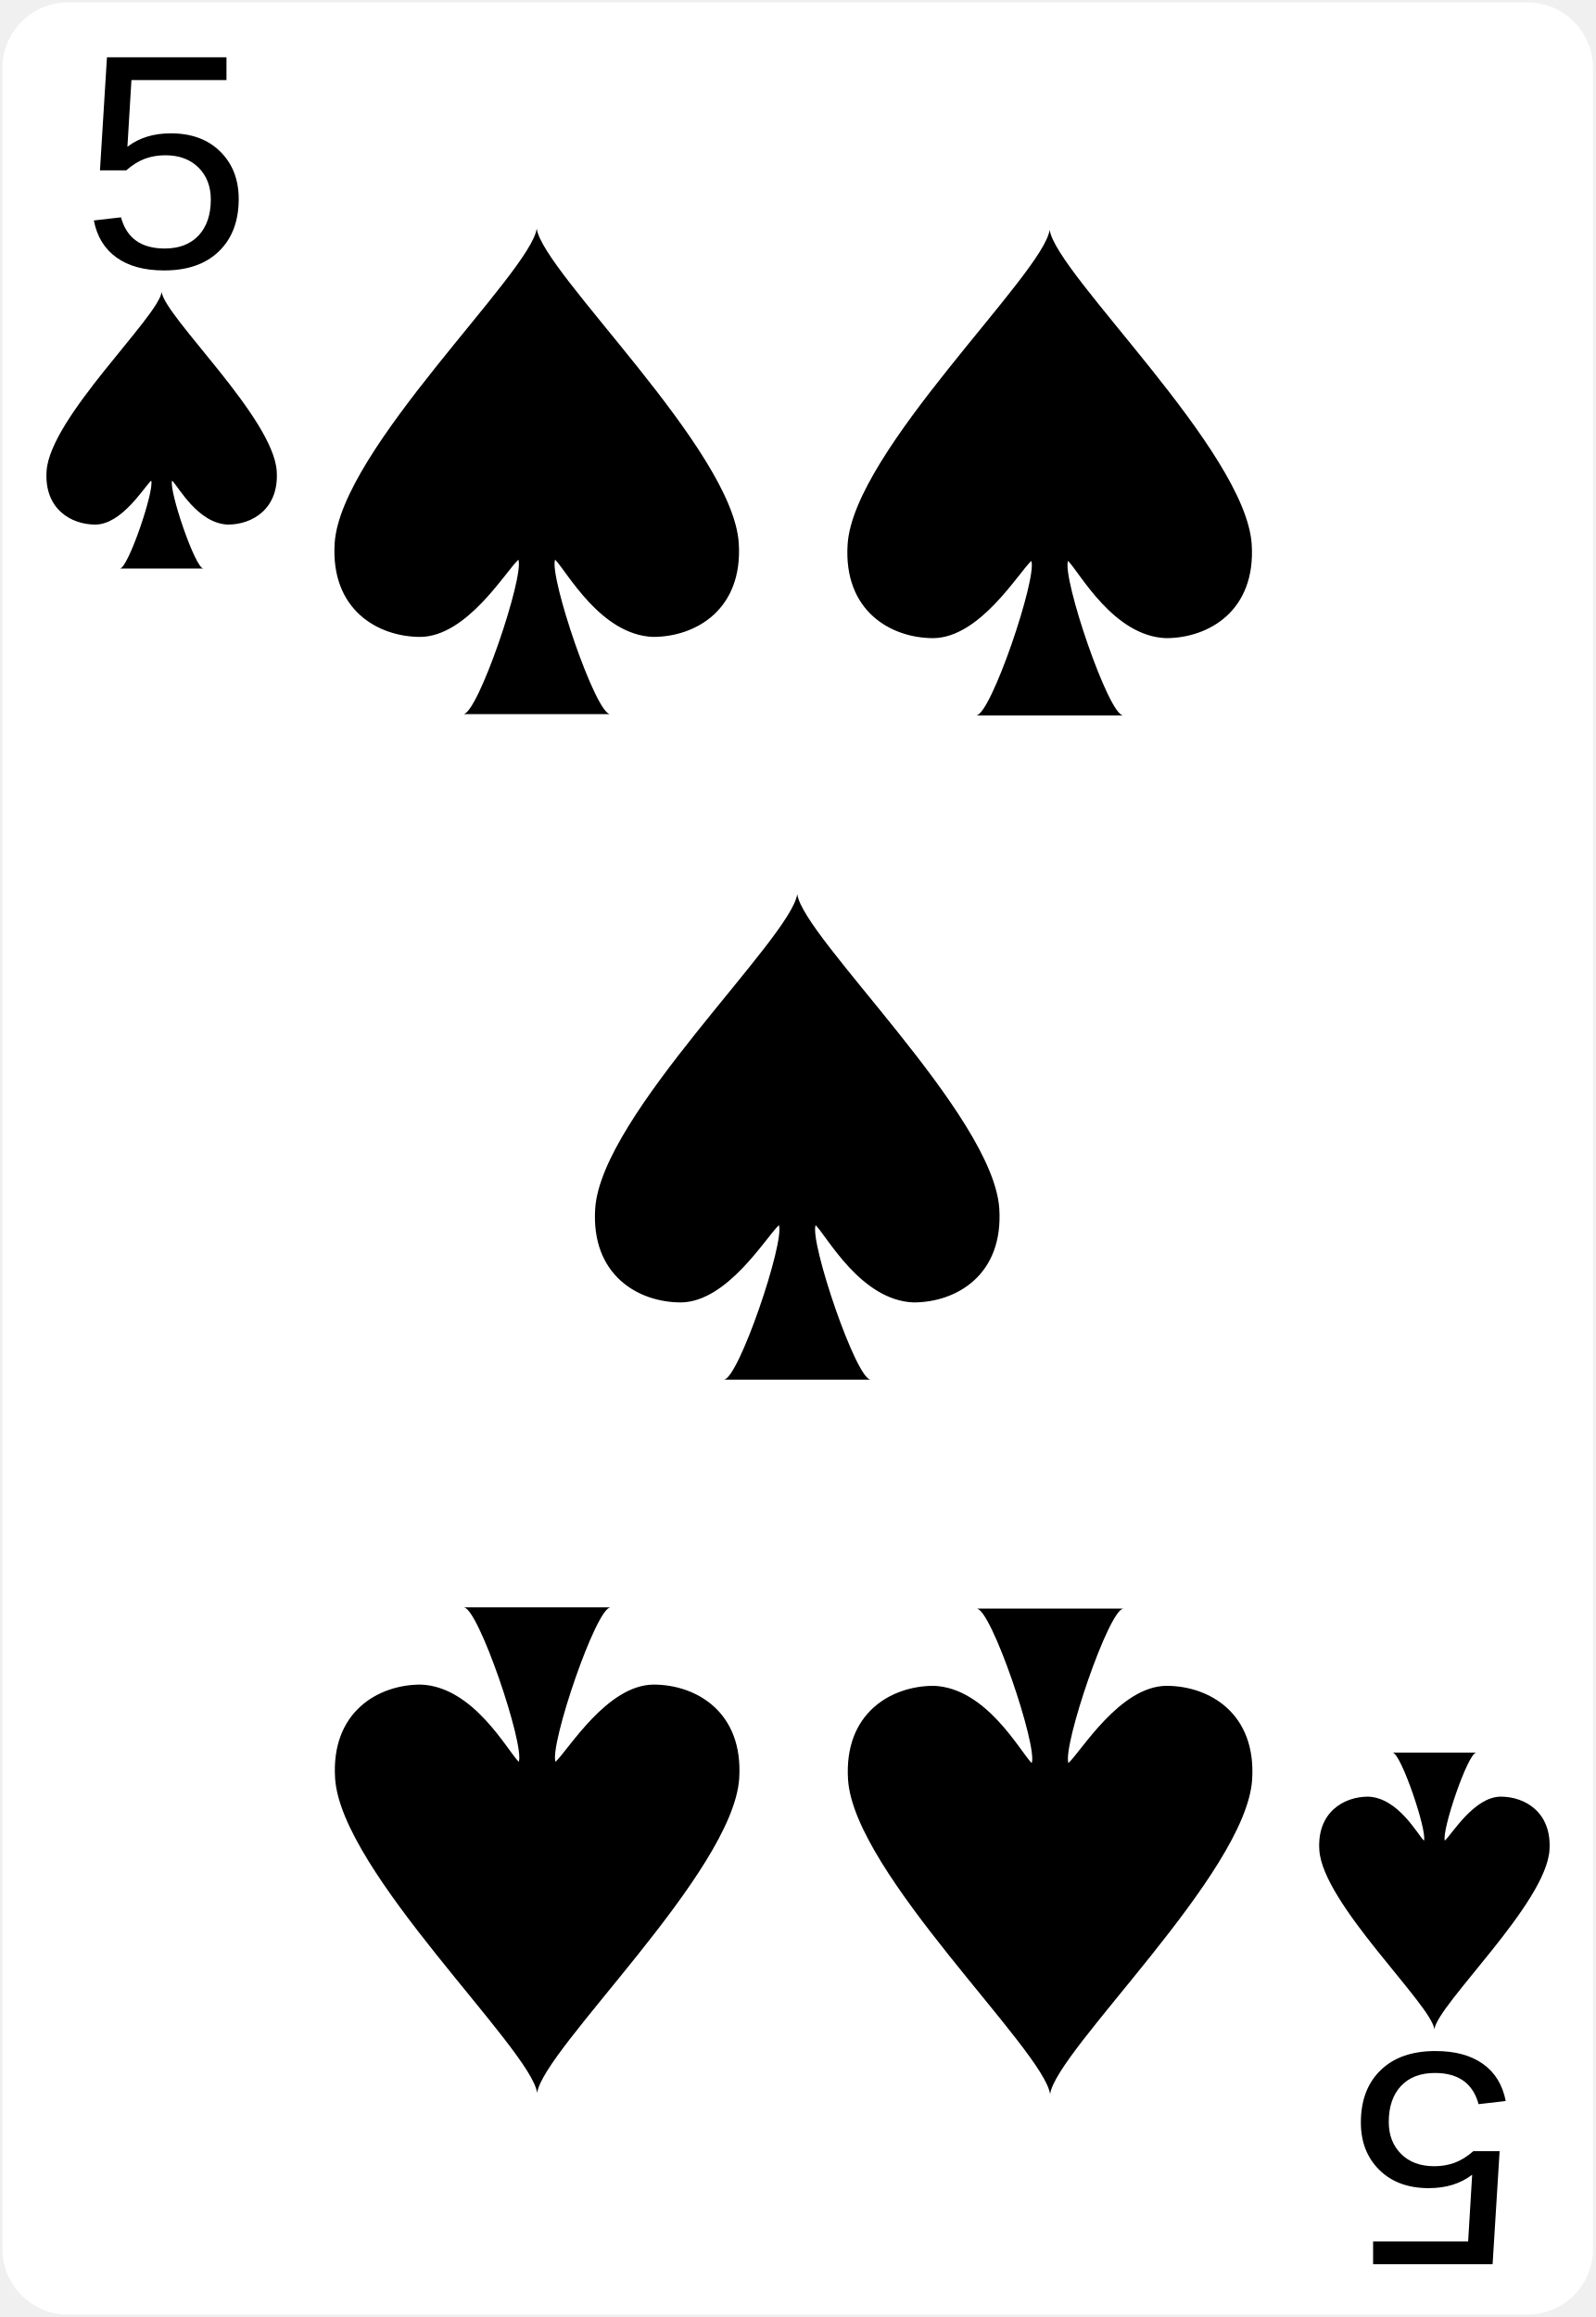
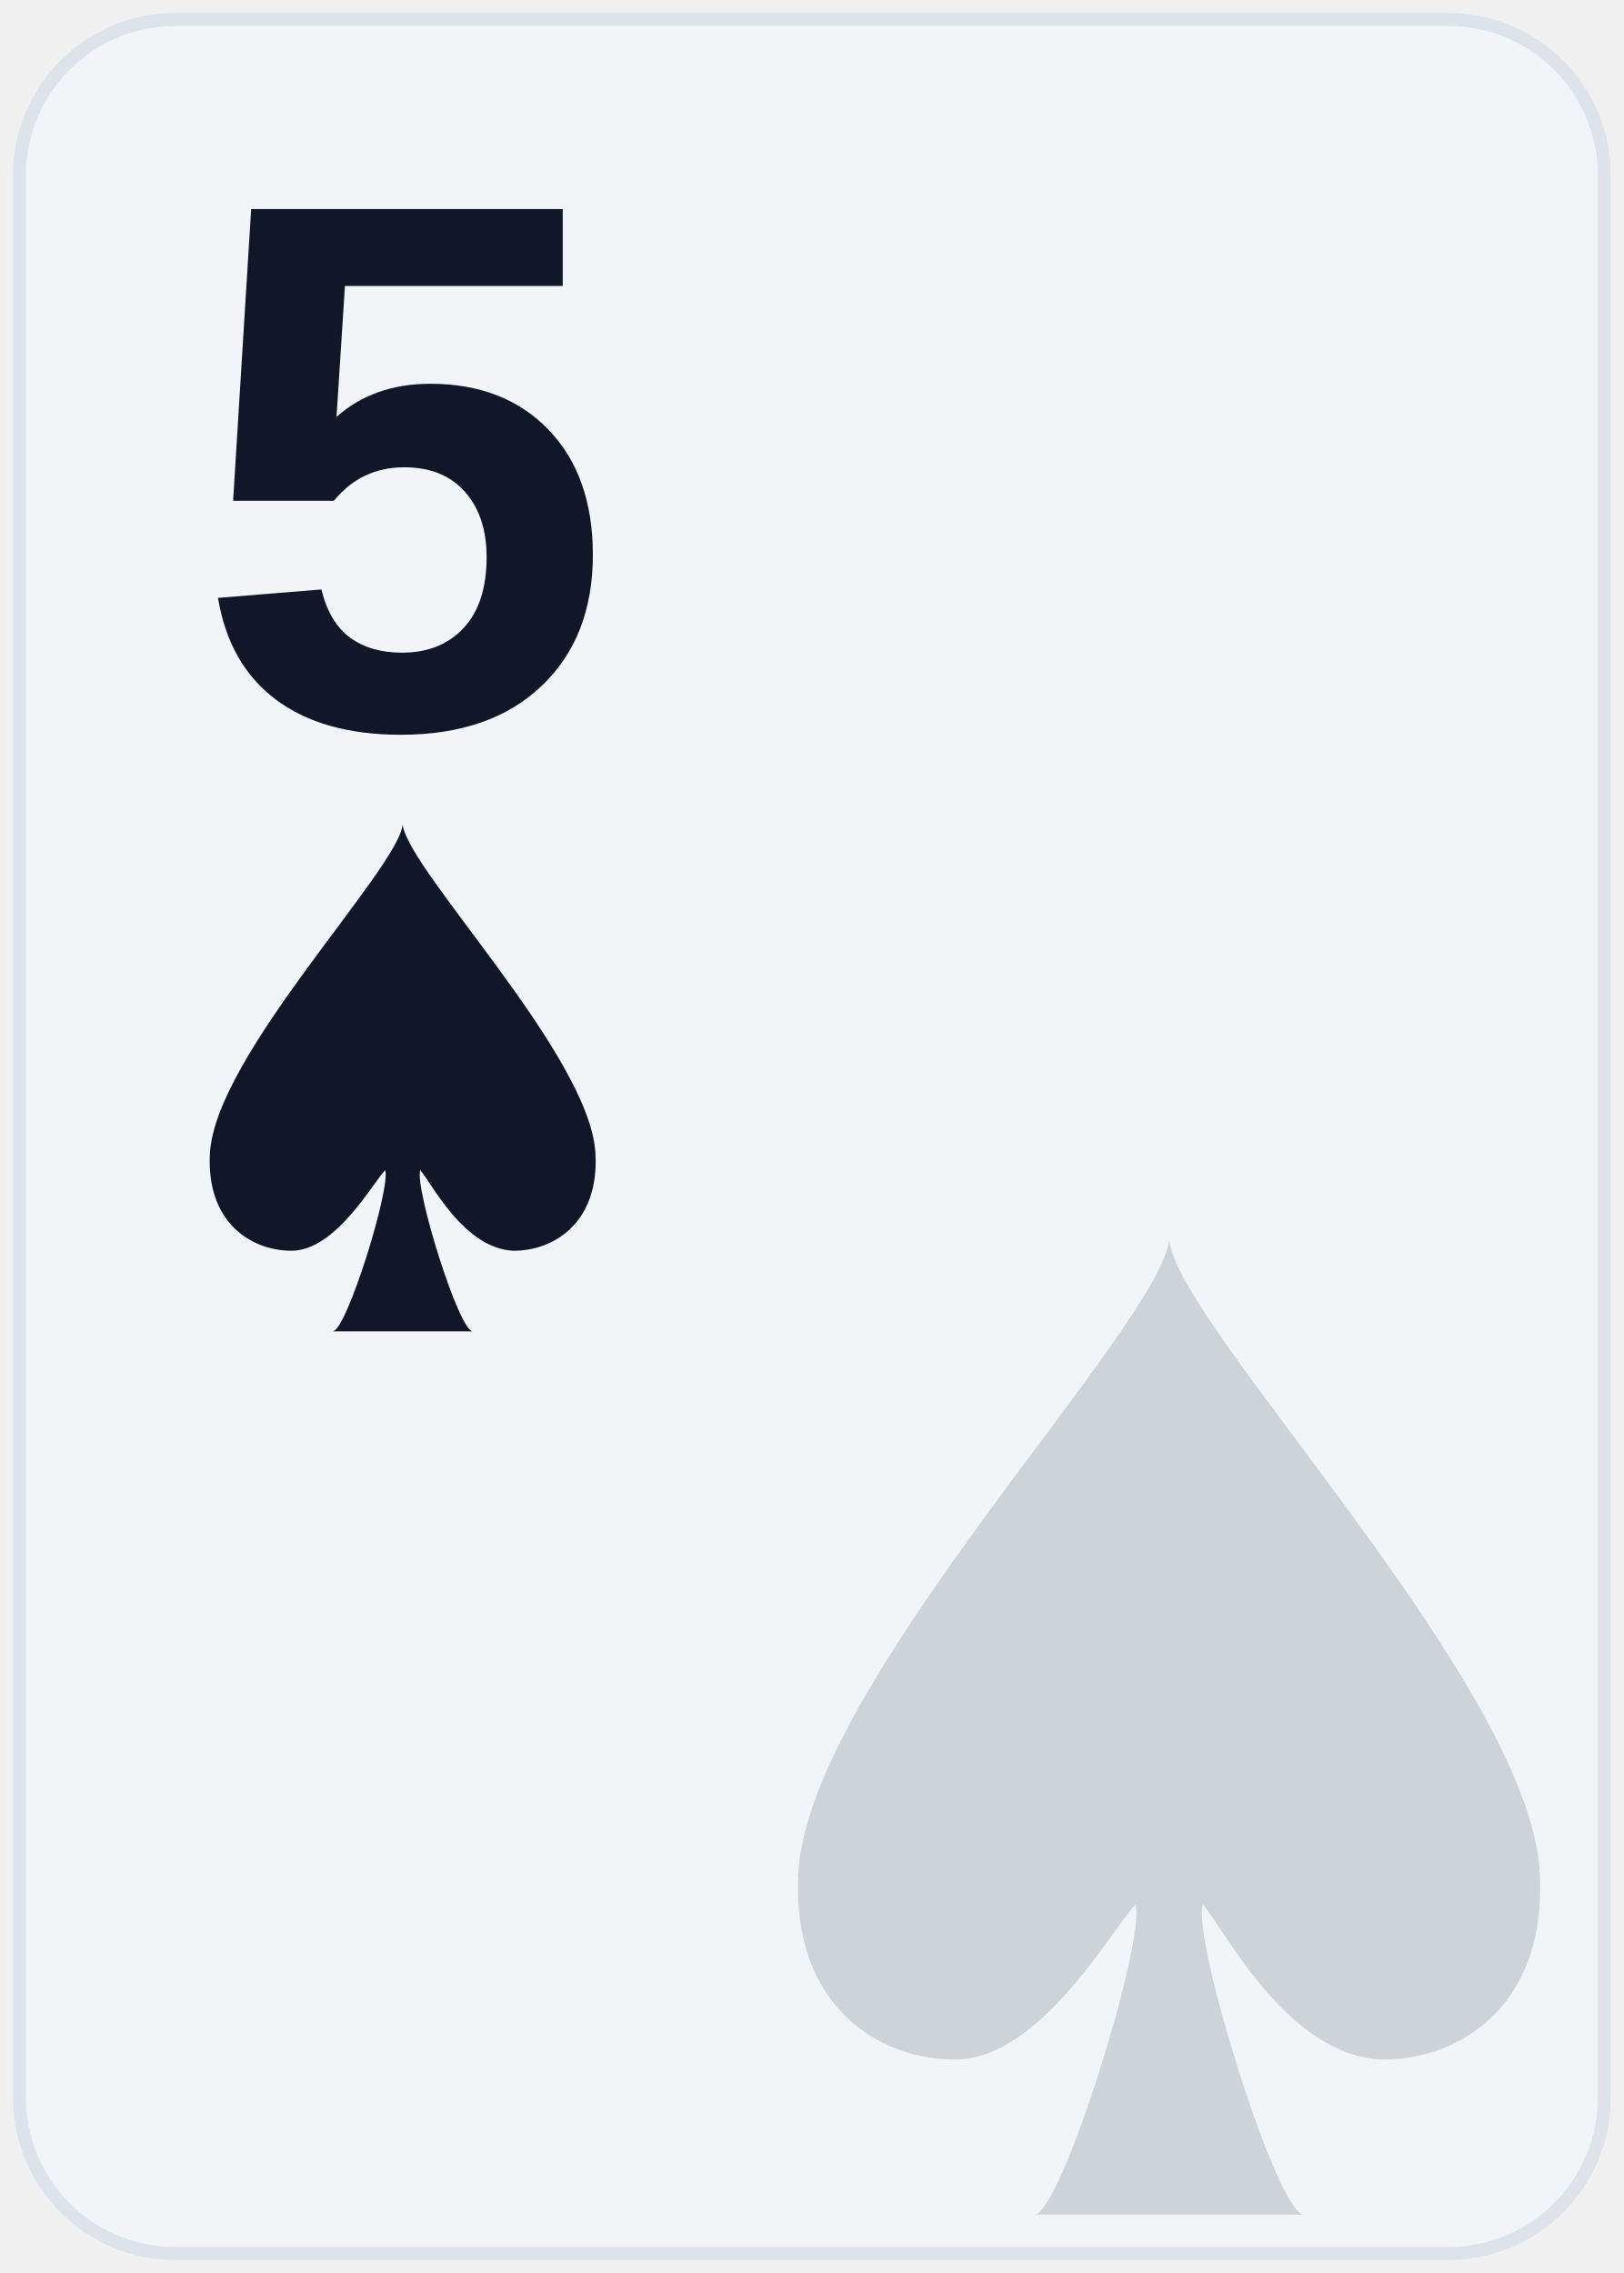
- <svg xmlns="http://www.w3.org/2000/svg" width="167.087pt" height="242.667pt" viewBox="0 0 167.087 242.667" xml:space="preserve" id="svg2" version="1.1">
-   <defs id="defs41" />
-   <g id="Layer_x0020_1" style="fill-rule:nonzero;clip-rule:nonzero;stroke:#000000;stroke-miterlimit:4;">
-     <path style="fill:#FFFFFF;stroke-width:0;" d="M166.837,235.548c0,3.777-3.087,6.869-6.871,6.869H7.111c-3.775,0-6.861-3.092-6.861-6.869V7.12C0.25,3.343,3.336,0.25,7.111,0.25h152.855    c3.784,0,6.871,3.093,6.871,6.87v228.428z" id="path5" />
-     <g style="stroke:none;" id="g7">
-       <g id="g9">
- 				
- 			</g>
-     </g>
-     <g id="g15">
- 			
- 		</g>
-     <g id="g19">
- 			
- 		</g>
-     <g style="stroke:none;" id="g23">
-       <g id="g25">
- 				
- 			</g>
-     </g>
-     <g style="stroke:none;" id="g31">
-       <g id="g33">
- 				
- 			</g>
-     </g>
+ <svg xmlns="http://www.w3.org/2000/svg" width="250" height="350" viewBox="0 0 250 350">
+   <defs>
+     <clipPath id="cc_5S">
+       <rect x="3" y="3" width="244" height="344" rx="24" ry="24" />
+     </clipPath>
+   </defs>
+   <rect x="3" y="3" width="244" height="344" rx="24" ry="24" fill="#f2f5f8" stroke="#dde3ea" stroke-width="2" />
+   <g clip-path="url(#cc_5S)">
+     <path d="M 7.989,3.103 C 7.747,-0.954 0.242,-8.59 0,-10.5 c -0.242,1.909 -7.747,9.545 -7.989,13.603 -0.169,2.868 1.695,4.057 3.39,4.057 1.835,-0.022 3.351,-2.801 3.873,-3.341 0.242,0.716 -1.603,6.682 -2.179,6.682 l 5.811,0 C 2.33,10.501 0.485,4.535 0.727,3.819 1.184,4.315 2.524,7.077 4.601,7.16 6.295,7.159 8.158,5.971 7.989,3.103 z" fill="#0f1729" opacity="0.16" transform="translate(180,266) scale(7.1429) translate(0,0)" />
  </g>
-   <text xml:space="preserve" style="font-size:32px;font-style:normal;font-weight:normal;line-height:125%;letter-spacing:0px;word-spacing:0px;fill:#000000;fill-opacity:1;stroke:none;font-family:Bitstream Vera Sans" x="8.547" y="28.013" id="text3788">
-     <tspan id="tspan3790" x="8.547" y="28.013" style="font-style:normal;font-variant:normal;font-weight:normal;font-stretch:normal;font-family:Arial;-inkscape-font-specification:Arial">5</tspan>
-   </text>
-   <g transform="matrix(1.508595,0,0,1.379325,16.9291,45.0659)" id="layer1-7">
-     <path id="sl" d="M 7.989,3.103 C 7.747,-0.954 0.242,-8.59 0,-10.5 c -0.242,1.909 -7.747,9.545 -7.989,13.603 -0.169,2.868 1.695,4.057 3.39,4.057 1.835,-0.022 3.351,-2.801 3.873,-3.341 0.242,0.716 -1.603,6.682 -2.179,6.682 l 5.811,0 C 2.33,10.501 0.485,4.535 0.727,3.819 1.184,4.315 2.524,7.077 4.601,7.16 6.295,7.159 8.158,5.971 7.989,3.103 z" style="fill:#000000" />
-   </g>
-   <g transform="matrix(2.648679,0,0,2.421718,56.21089,49.36599)" id="layer1-7-88">
-     <path id="sl-4" d="M 7.989,3.103 C 7.747,-0.954 0.242,-8.59 0,-10.5 c -0.242,1.909 -7.747,9.545 -7.989,13.603 -0.169,2.868 1.695,4.057 3.39,4.057 1.835,-0.022 3.351,-2.801 3.873,-3.341 0.242,0.716 -1.603,6.682 -2.179,6.682 l 5.811,0 C 2.33,10.501 0.485,4.535 0.727,3.819 1.184,4.315 2.524,7.077 4.601,7.16 6.295,7.159 8.158,5.971 7.989,3.103 z" style="fill:#000000" />
-   </g>
-   <text xml:space="preserve" style="font-size:32px;font-style:normal;font-weight:normal;line-height:125%;letter-spacing:0px;word-spacing:0px;fill:#000000;fill-opacity:1;stroke:none;font-family:Bitstream Vera Sans" x="-158.978" y="-215.124" id="text3788-7" transform="scale(-1,-1)">
-     <tspan id="tspan3790-6" x="-158.978" y="-215.124" style="font-style:normal;font-variant:normal;font-weight:normal;font-stretch:normal;font-family:Arial;-inkscape-font-specification:Arial">5</tspan>
-   </text>
-   <g transform="matrix(-1.508595,0,0,-1.379325,150.2251,198.0441)" id="layer1-7-3">
-     <path id="sl-1" d="M 7.989,3.103 C 7.747,-0.954 0.242,-8.59 0,-10.5 c -0.242,1.909 -7.747,9.545 -7.989,13.603 -0.169,2.868 1.695,4.057 3.39,4.057 1.835,-0.022 3.351,-2.801 3.873,-3.341 0.242,0.716 -1.603,6.682 -2.179,6.682 l 5.811,0 C 2.33,10.501 0.485,4.535 0.727,3.819 1.184,4.315 2.524,7.077 4.601,7.16 6.295,7.159 8.158,5.971 7.989,3.103 z" style="fill:#000000" />
-   </g>
-   <g transform="matrix(-2.648679,0,0,-2.421718,56.25613,193.7713)" id="layer1-7-88-7">
-     <path id="sl-4-5" d="M 7.989,3.103 C 7.747,-0.954 0.242,-8.59 0,-10.5 c -0.242,1.909 -7.747,9.545 -7.989,13.603 -0.169,2.868 1.695,4.057 3.39,4.057 1.835,-0.022 3.351,-2.801 3.873,-3.341 0.242,0.716 -1.603,6.682 -2.179,6.682 l 5.811,0 C 2.33,10.501 0.485,4.535 0.727,3.819 1.184,4.315 2.524,7.077 4.601,7.16 6.295,7.159 8.158,5.971 7.989,3.103 z" style="fill:#000000" />
-   </g>
-   <g transform="matrix(2.648679,0,0,2.421718,83.4947,119.0673)" id="layer1-7-88-6">
-     <path id="sl-4-8" d="M 7.989,3.103 C 7.747,-0.954 0.242,-8.59 0,-10.5 c -0.242,1.909 -7.747,9.545 -7.989,13.603 -0.169,2.868 1.695,4.057 3.39,4.057 1.835,-0.022 3.351,-2.801 3.873,-3.341 0.242,0.716 -1.603,6.682 -2.179,6.682 l 5.811,0 C 2.33,10.501 0.485,4.535 0.727,3.819 1.184,4.315 2.524,7.077 4.601,7.16 6.295,7.159 8.158,5.971 7.989,3.103 z" style="fill:#000000" />
-   </g>
-   <g transform="matrix(2.648679,0,0,2.421718,109.9309,49.49562)" id="layer1-7-88-8">
-     <path id="sl-4-9" d="M 7.989,3.103 C 7.747,-0.954 0.242,-8.59 0,-10.5 c -0.242,1.909 -7.747,9.545 -7.989,13.603 -0.169,2.868 1.695,4.057 3.39,4.057 1.835,-0.022 3.351,-2.801 3.873,-3.341 0.242,0.716 -1.603,6.682 -2.179,6.682 l 5.811,0 C 2.33,10.501 0.485,4.535 0.727,3.819 1.184,4.315 2.524,7.077 4.601,7.16 6.295,7.159 8.158,5.971 7.989,3.103 z" style="fill:#000000" />
-   </g>
-   <g transform="matrix(-2.648679,0,0,-2.421718,109.9762,193.9009)" id="layer1-7-88-7-2">
-     <path id="sl-4-5-6" d="M 7.989,3.103 C 7.747,-0.954 0.242,-8.59 0,-10.5 c -0.242,1.909 -7.747,9.545 -7.989,13.603 -0.169,2.868 1.695,4.057 3.39,4.057 1.835,-0.022 3.351,-2.801 3.873,-3.341 0.242,0.716 -1.603,6.682 -2.179,6.682 l 5.811,0 C 2.33,10.501 0.485,4.535 0.727,3.819 1.184,4.315 2.524,7.077 4.601,7.16 6.295,7.159 8.158,5.971 7.989,3.103 z" style="fill:#000000" />
-   </g>
+   <text x="30" y="112" text-anchor="start" font-family="'Space Grotesk', Arial, sans-serif" font-weight="700" font-size="116" letter-spacing="0" fill="#0f1729">5</text>
+   <path d="M 7.989,3.103 C 7.747,-0.954 0.242,-8.59 0,-10.5 c -0.242,1.909 -7.747,9.545 -7.989,13.603 -0.169,2.868 1.695,4.057 3.39,4.057 1.835,-0.022 3.351,-2.801 3.873,-3.341 0.242,0.716 -1.603,6.682 -2.179,6.682 l 5.811,0 C 2.33,10.501 0.485,4.535 0.727,3.819 1.184,4.315 2.524,7.077 4.601,7.16 6.295,7.159 8.158,5.971 7.989,3.103 z" fill="#0f1729" transform="translate(62,166) scale(3.7143) translate(0,0)" />
</svg>
